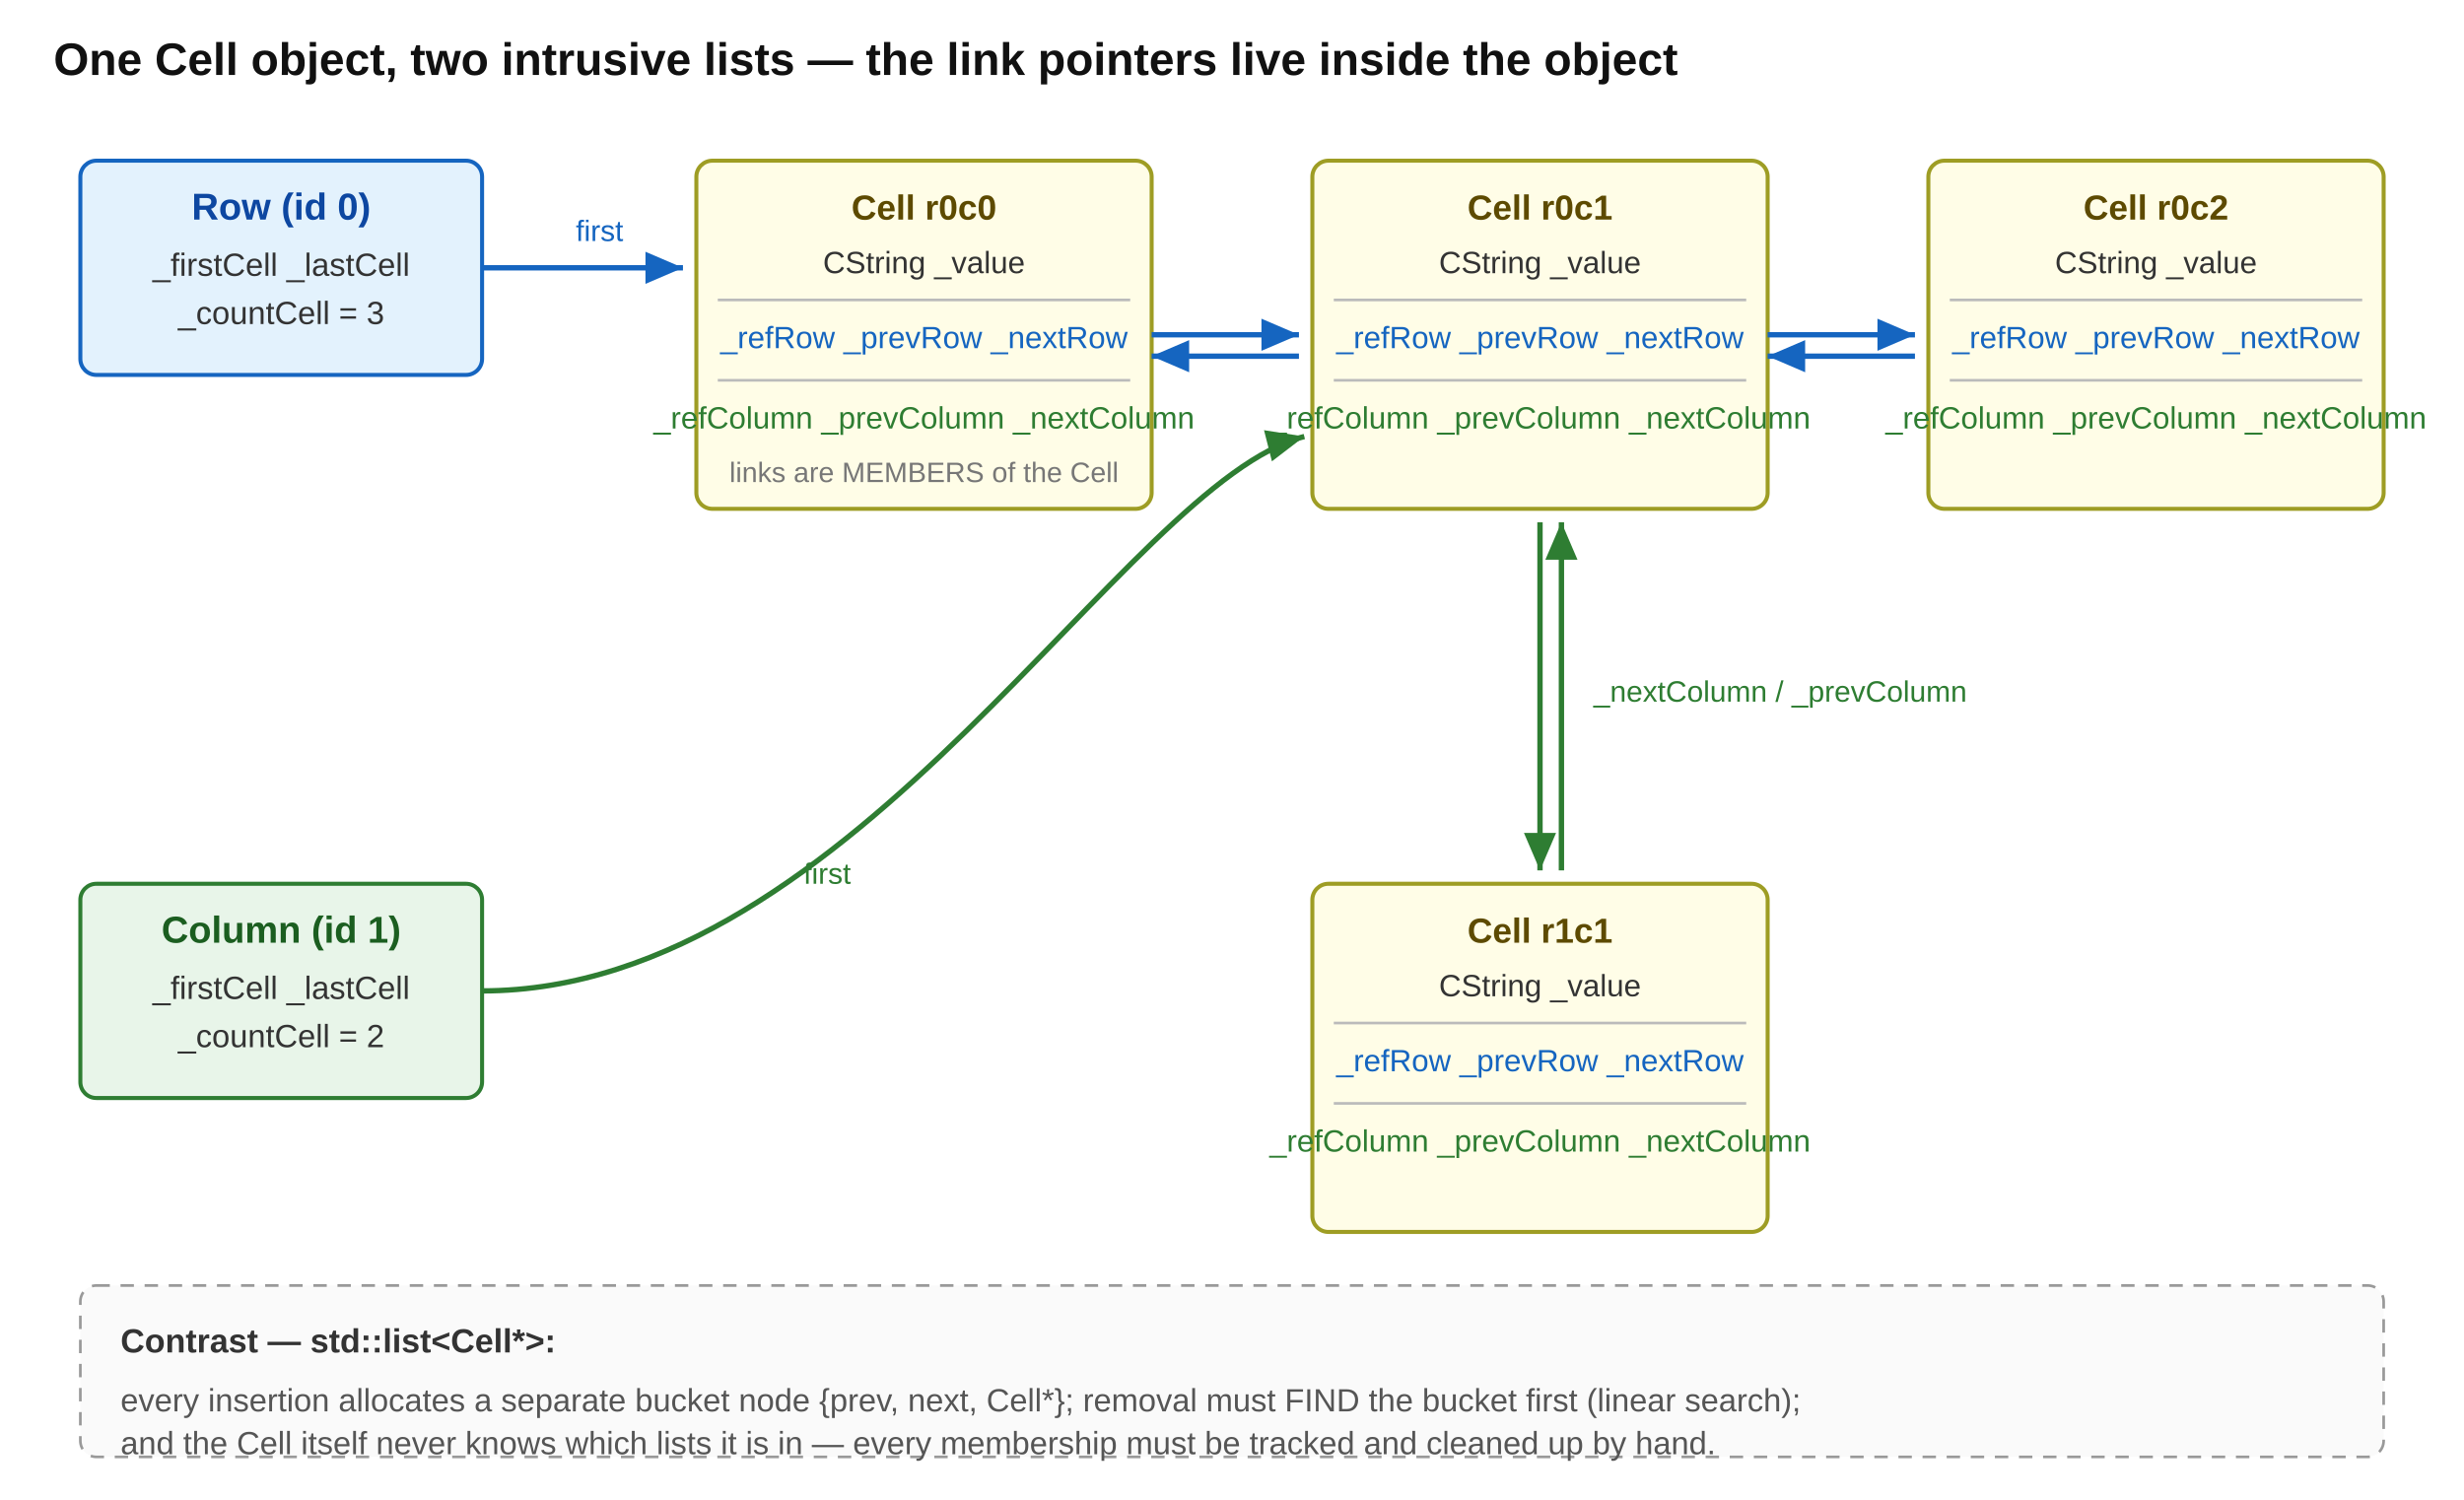
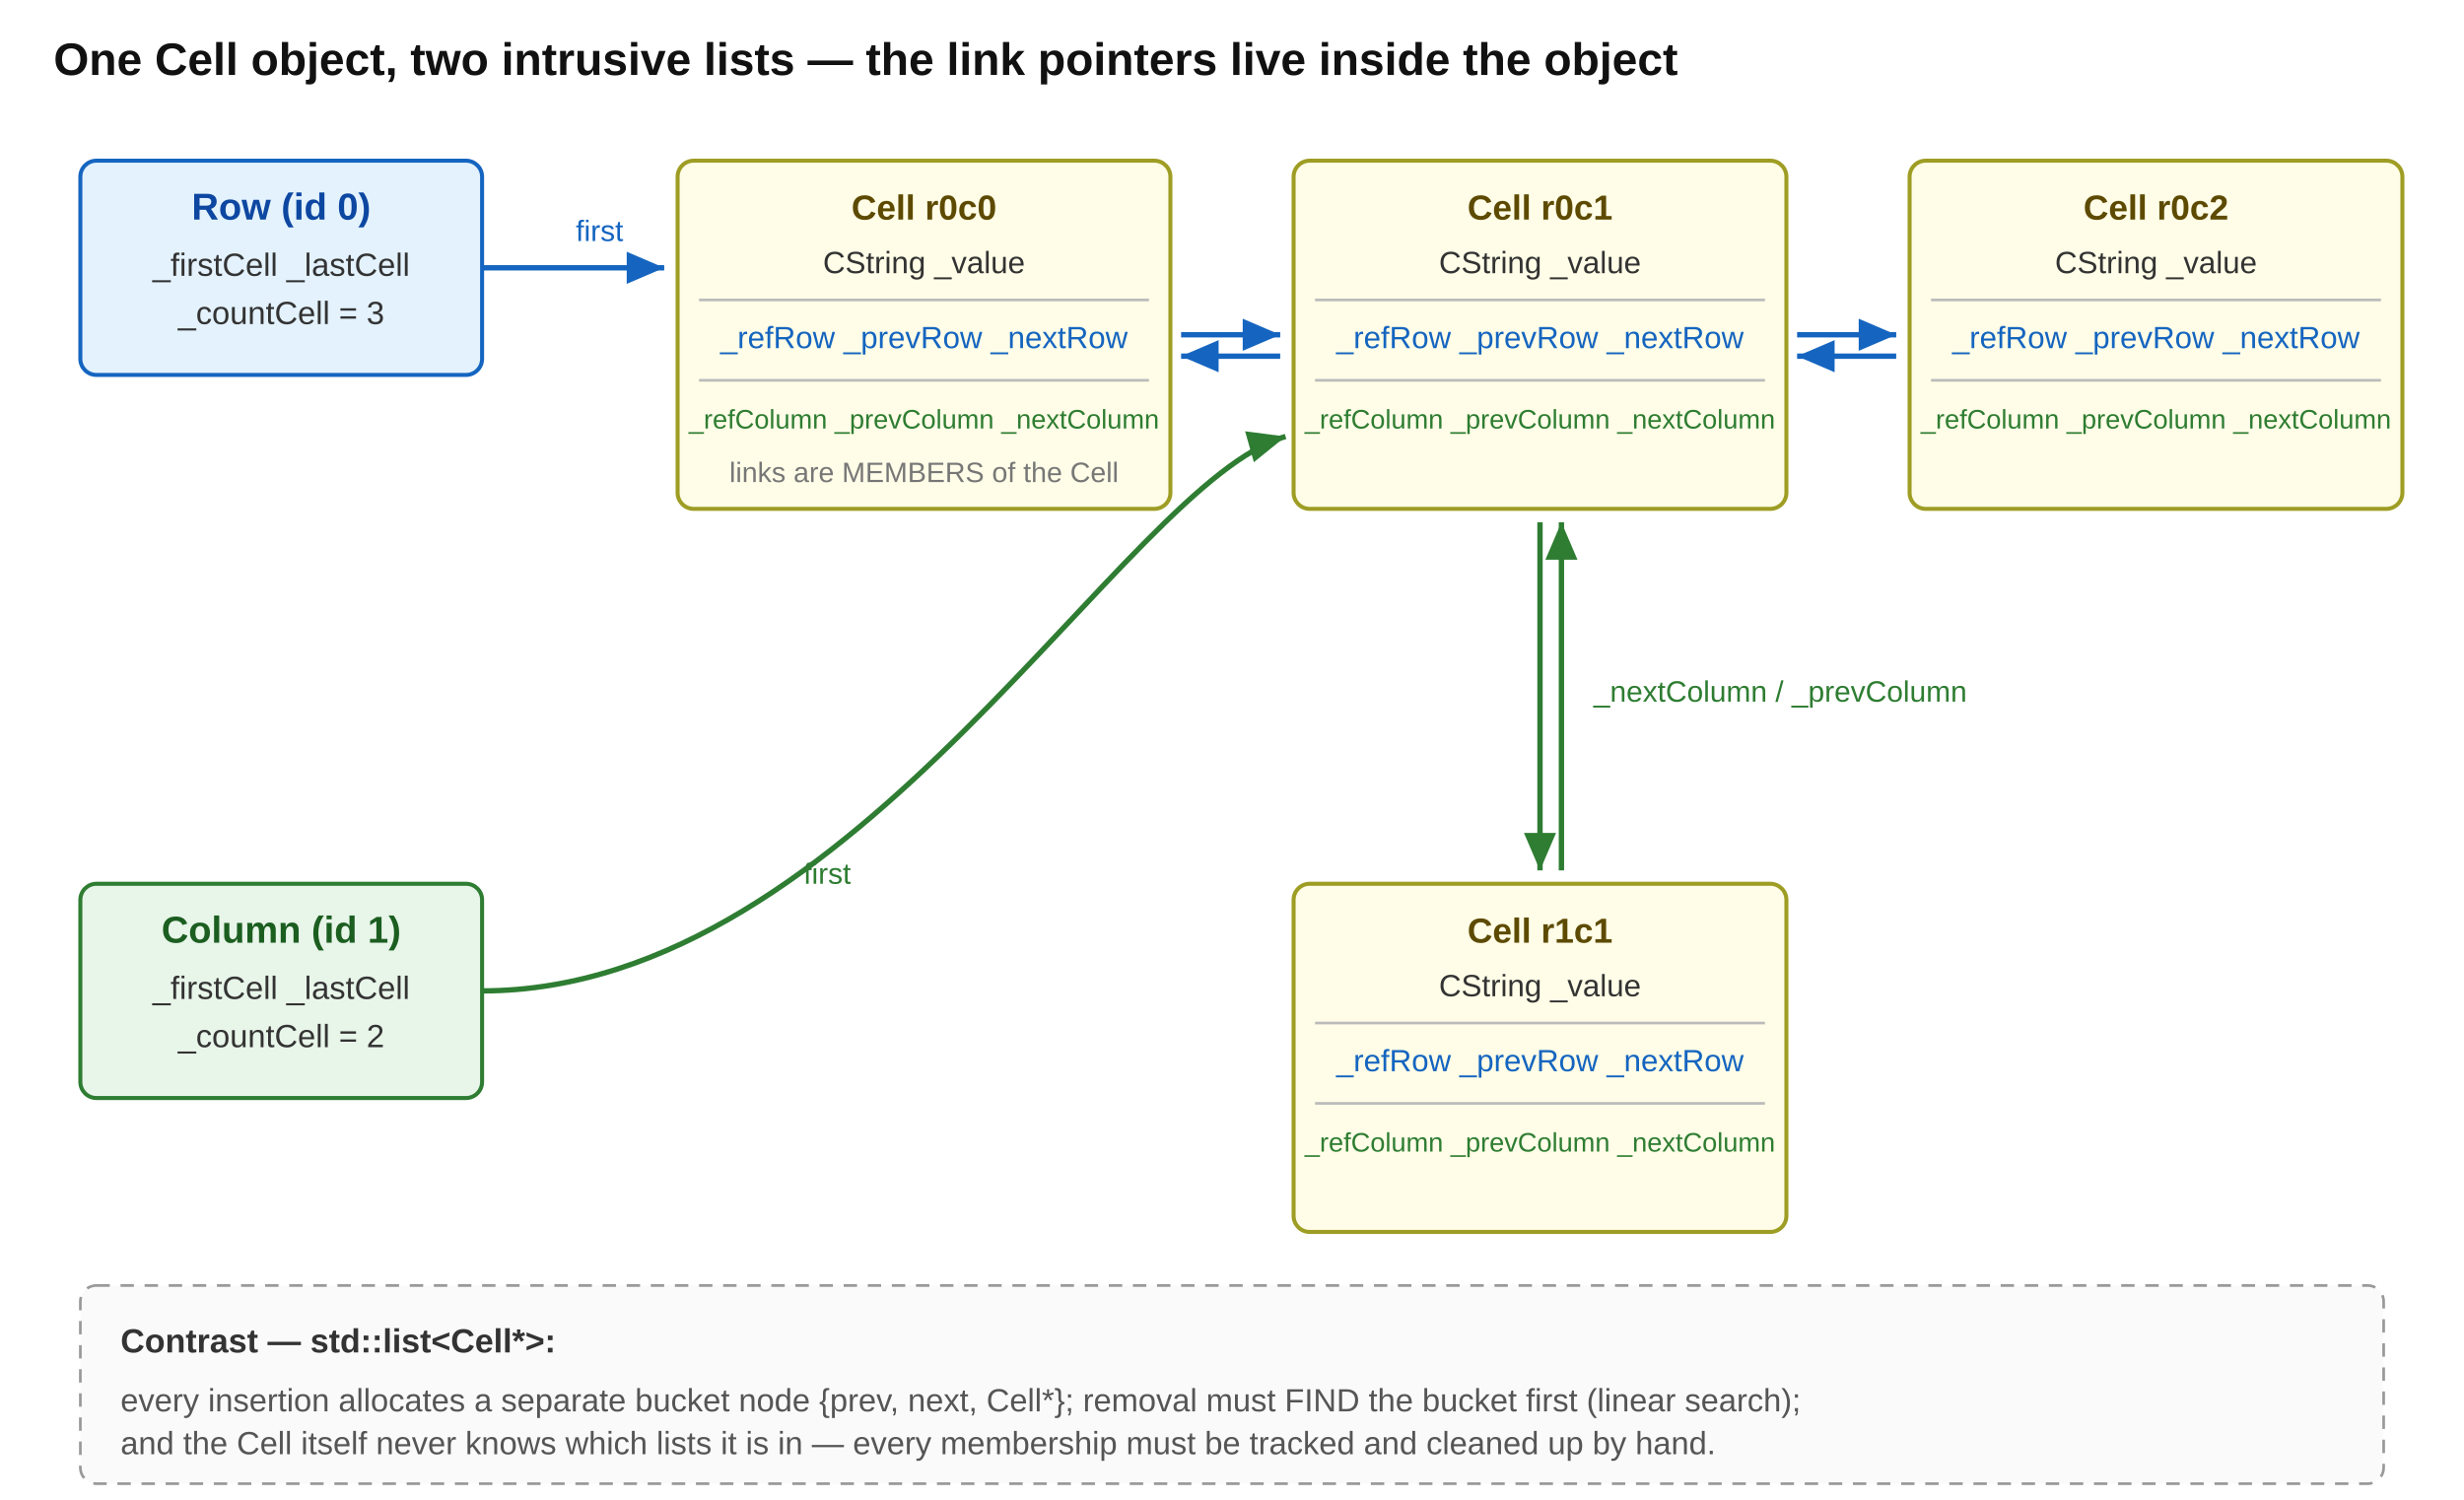
<svg xmlns="http://www.w3.org/2000/svg" width="920" height="560" viewBox="0 0 920 560" font-family="Segoe UI, Arial, sans-serif">
  <defs>
    <marker id="arr" markerWidth="8" markerHeight="8" refX="7" refY="3" orient="auto">
      <path d="M0,0 L7,3 L0,6 z" fill="#333" />
    </marker>
    <marker id="arrB" markerWidth="8" markerHeight="8" refX="7" refY="3" orient="auto">
      <path d="M0,0 L7,3 L0,6 z" fill="#1565c0" />
    </marker>
    <marker id="arrG" markerWidth="8" markerHeight="8" refX="7" refY="3" orient="auto">
      <path d="M0,0 L7,3 L0,6 z" fill="#2e7d32" />
    </marker>
  </defs>
  <text x="20" y="28" font-size="17" font-weight="bold" fill="#111">One Cell object, two intrusive lists — the link pointers live inside the object</text>
  <rect x="30" y="60" width="150" height="80" rx="6" fill="#e3f2fd" stroke="#1565c0" stroke-width="1.5" />
  <text x="105" y="82" font-size="14" font-weight="bold" text-anchor="middle" fill="#0d47a1">Row (id 0)</text>
  <text x="105" y="103" font-size="12" text-anchor="middle" fill="#333">_firstCell  _lastCell</text>
  <text x="105" y="121" font-size="12" text-anchor="middle" fill="#333">_countCell = 3</text>
  <rect x="30" y="330" width="150" height="80" rx="6" fill="#e8f5e9" stroke="#2e7d32" stroke-width="1.5" />
  <text x="105" y="352" font-size="14" font-weight="bold" text-anchor="middle" fill="#1b5e20">Column (id 1)</text>
  <text x="105" y="373" font-size="12" text-anchor="middle" fill="#333">_firstCell  _lastCell</text>
  <text x="105" y="391" font-size="12" text-anchor="middle" fill="#333">_countCell = 2</text>
  <g>
-     <rect x="260" y="60" width="170" height="130" rx="6" fill="#fffde7" stroke="#9e9d24" stroke-width="1.5" />
+     <rect x="253" y="60" width="184" height="130" rx="6" fill="#fffde7" stroke="#9e9d24" stroke-width="1.5" />
    <text x="345" y="82" font-size="13" font-weight="bold" text-anchor="middle" fill="#5d4a00">Cell r0c0</text>
    <text x="345" y="102" font-size="11.5" text-anchor="middle" fill="#333">CString _value</text>
-     <line x1="268" y1="112" x2="422" y2="112" stroke="#bbb" />
+     <line x1="261" y1="112" x2="429" y2="112" stroke="#bbb" />
    <text x="345" y="130" font-size="11.5" text-anchor="middle" fill="#1565c0">_refRow  _prevRow  _nextRow</text>
-     <line x1="268" y1="142" x2="422" y2="142" stroke="#bbb" />
-     <text x="345" y="160" font-size="11.5" text-anchor="middle" fill="#2e7d32">_refColumn _prevColumn _nextColumn</text>
+     <line x1="261" y1="142" x2="429" y2="142" stroke="#bbb" />
+     <text x="345" y="160" font-size="10" text-anchor="middle" fill="#2e7d32">_refColumn _prevColumn _nextColumn</text>
    <text x="345" y="180" font-size="10.5" text-anchor="middle" fill="#777">links are MEMBERS of the Cell</text>
  </g>
  <g>
-     <rect x="490" y="60" width="170" height="130" rx="6" fill="#fffde7" stroke="#9e9d24" stroke-width="1.5" />
+     <rect x="483" y="60" width="184" height="130" rx="6" fill="#fffde7" stroke="#9e9d24" stroke-width="1.5" />
    <text x="575" y="82" font-size="13" font-weight="bold" text-anchor="middle" fill="#5d4a00">Cell r0c1</text>
    <text x="575" y="102" font-size="11.5" text-anchor="middle" fill="#333">CString _value</text>
-     <line x1="498" y1="112" x2="652" y2="112" stroke="#bbb" />
+     <line x1="491" y1="112" x2="659" y2="112" stroke="#bbb" />
    <text x="575" y="130" font-size="11.5" text-anchor="middle" fill="#1565c0">_refRow  _prevRow  _nextRow</text>
-     <line x1="498" y1="142" x2="652" y2="142" stroke="#bbb" />
-     <text x="575" y="160" font-size="11.5" text-anchor="middle" fill="#2e7d32">_refColumn _prevColumn _nextColumn</text>
+     <line x1="491" y1="142" x2="659" y2="142" stroke="#bbb" />
+     <text x="575" y="160" font-size="10" text-anchor="middle" fill="#2e7d32">_refColumn _prevColumn _nextColumn</text>
  </g>
  <g>
-     <rect x="720" y="60" width="170" height="130" rx="6" fill="#fffde7" stroke="#9e9d24" stroke-width="1.5" />
+     <rect x="713" y="60" width="184" height="130" rx="6" fill="#fffde7" stroke="#9e9d24" stroke-width="1.5" />
    <text x="805" y="82" font-size="13" font-weight="bold" text-anchor="middle" fill="#5d4a00">Cell r0c2</text>
    <text x="805" y="102" font-size="11.5" text-anchor="middle" fill="#333">CString _value</text>
-     <line x1="728" y1="112" x2="882" y2="112" stroke="#bbb" />
+     <line x1="721" y1="112" x2="889" y2="112" stroke="#bbb" />
    <text x="805" y="130" font-size="11.5" text-anchor="middle" fill="#1565c0">_refRow  _prevRow  _nextRow</text>
-     <line x1="728" y1="142" x2="882" y2="142" stroke="#bbb" />
-     <text x="805" y="160" font-size="11.5" text-anchor="middle" fill="#2e7d32">_refColumn _prevColumn _nextColumn</text>
+     <line x1="721" y1="142" x2="889" y2="142" stroke="#bbb" />
+     <text x="805" y="160" font-size="10" text-anchor="middle" fill="#2e7d32">_refColumn _prevColumn _nextColumn</text>
  </g>
-   <path d="M180,100 L255,100" stroke="#1565c0" stroke-width="2" fill="none" marker-end="url(#arrB)" />
-   <path d="M430,125 L485,125" stroke="#1565c0" stroke-width="2" fill="none" marker-end="url(#arrB)" />
-   <path d="M485,133 L430,133" stroke="#1565c0" stroke-width="2" fill="none" marker-end="url(#arrB)" />
-   <path d="M660,125 L715,125" stroke="#1565c0" stroke-width="2" fill="none" marker-end="url(#arrB)" />
-   <path d="M715,133 L660,133" stroke="#1565c0" stroke-width="2" fill="none" marker-end="url(#arrB)" />
+   <path d="M180,100 L248,100" stroke="#1565c0" stroke-width="2" fill="none" marker-end="url(#arrB)" />
+   <path d="M441,125 L478,125" stroke="#1565c0" stroke-width="2" fill="none" marker-end="url(#arrB)" />
+   <path d="M478,133 L441,133" stroke="#1565c0" stroke-width="2" fill="none" marker-end="url(#arrB)" />
+   <path d="M671,125 L708,125" stroke="#1565c0" stroke-width="2" fill="none" marker-end="url(#arrB)" />
+   <path d="M708,133 L671,133" stroke="#1565c0" stroke-width="2" fill="none" marker-end="url(#arrB)" />
  <text x="215" y="90" font-size="11" fill="#1565c0">first</text>
  <g>
-     <rect x="490" y="330" width="170" height="130" rx="6" fill="#fffde7" stroke="#9e9d24" stroke-width="1.5" />
+     <rect x="483" y="330" width="184" height="130" rx="6" fill="#fffde7" stroke="#9e9d24" stroke-width="1.5" />
    <text x="575" y="352" font-size="13" font-weight="bold" text-anchor="middle" fill="#5d4a00">Cell r1c1</text>
    <text x="575" y="372" font-size="11.5" text-anchor="middle" fill="#333">CString _value</text>
-     <line x1="498" y1="382" x2="652" y2="382" stroke="#bbb" />
+     <line x1="491" y1="382" x2="659" y2="382" stroke="#bbb" />
    <text x="575" y="400" font-size="11.5" text-anchor="middle" fill="#1565c0">_refRow  _prevRow  _nextRow</text>
-     <line x1="498" y1="412" x2="652" y2="412" stroke="#bbb" />
-     <text x="575" y="430" font-size="11.5" text-anchor="middle" fill="#2e7d32">_refColumn _prevColumn _nextColumn</text>
+     <line x1="491" y1="412" x2="659" y2="412" stroke="#bbb" />
+     <text x="575" y="430" font-size="10" text-anchor="middle" fill="#2e7d32">_refColumn _prevColumn _nextColumn</text>
  </g>
-   <path d="M180,370 C 320,370 420,180 487,163" stroke="#2e7d32" stroke-width="2" fill="none" marker-end="url(#arrG)" />
+   <path d="M180,370 C 320,370 420,180 480,163" stroke="#2e7d32" stroke-width="2" fill="none" marker-end="url(#arrG)" />
  <text x="300" y="330" font-size="11" fill="#2e7d32">first</text>
  <path d="M575,195 L575,325" stroke="#2e7d32" stroke-width="2" fill="none" marker-end="url(#arrG)" />
  <path d="M583,325 L583,195" stroke="#2e7d32" stroke-width="2" fill="none" marker-end="url(#arrG)" />
  <text x="595" y="262" font-size="11" fill="#2e7d32">_nextColumn / _prevColumn</text>
-   <rect x="30" y="480" width="860" height="64" rx="6" fill="#fafafa" stroke="#999" stroke-dasharray="5,4" />
+   <rect x="30" y="480" width="860" height="74" rx="6" fill="#fafafa" stroke="#999" stroke-dasharray="5,4" />
  <text x="45" y="505" font-size="12.5" fill="#333" font-weight="bold">Contrast — std::list&lt;Cell*&gt;:</text>
  <text x="45" y="527" font-size="12" fill="#555">every insertion allocates a separate bucket node {prev, next, Cell*}; removal must FIND the bucket first (linear search);</text>
  <text x="45" y="543" font-size="12" fill="#555">and the Cell itself never knows which lists it is in — every membership must be tracked and cleaned up by hand.</text>
</svg>
